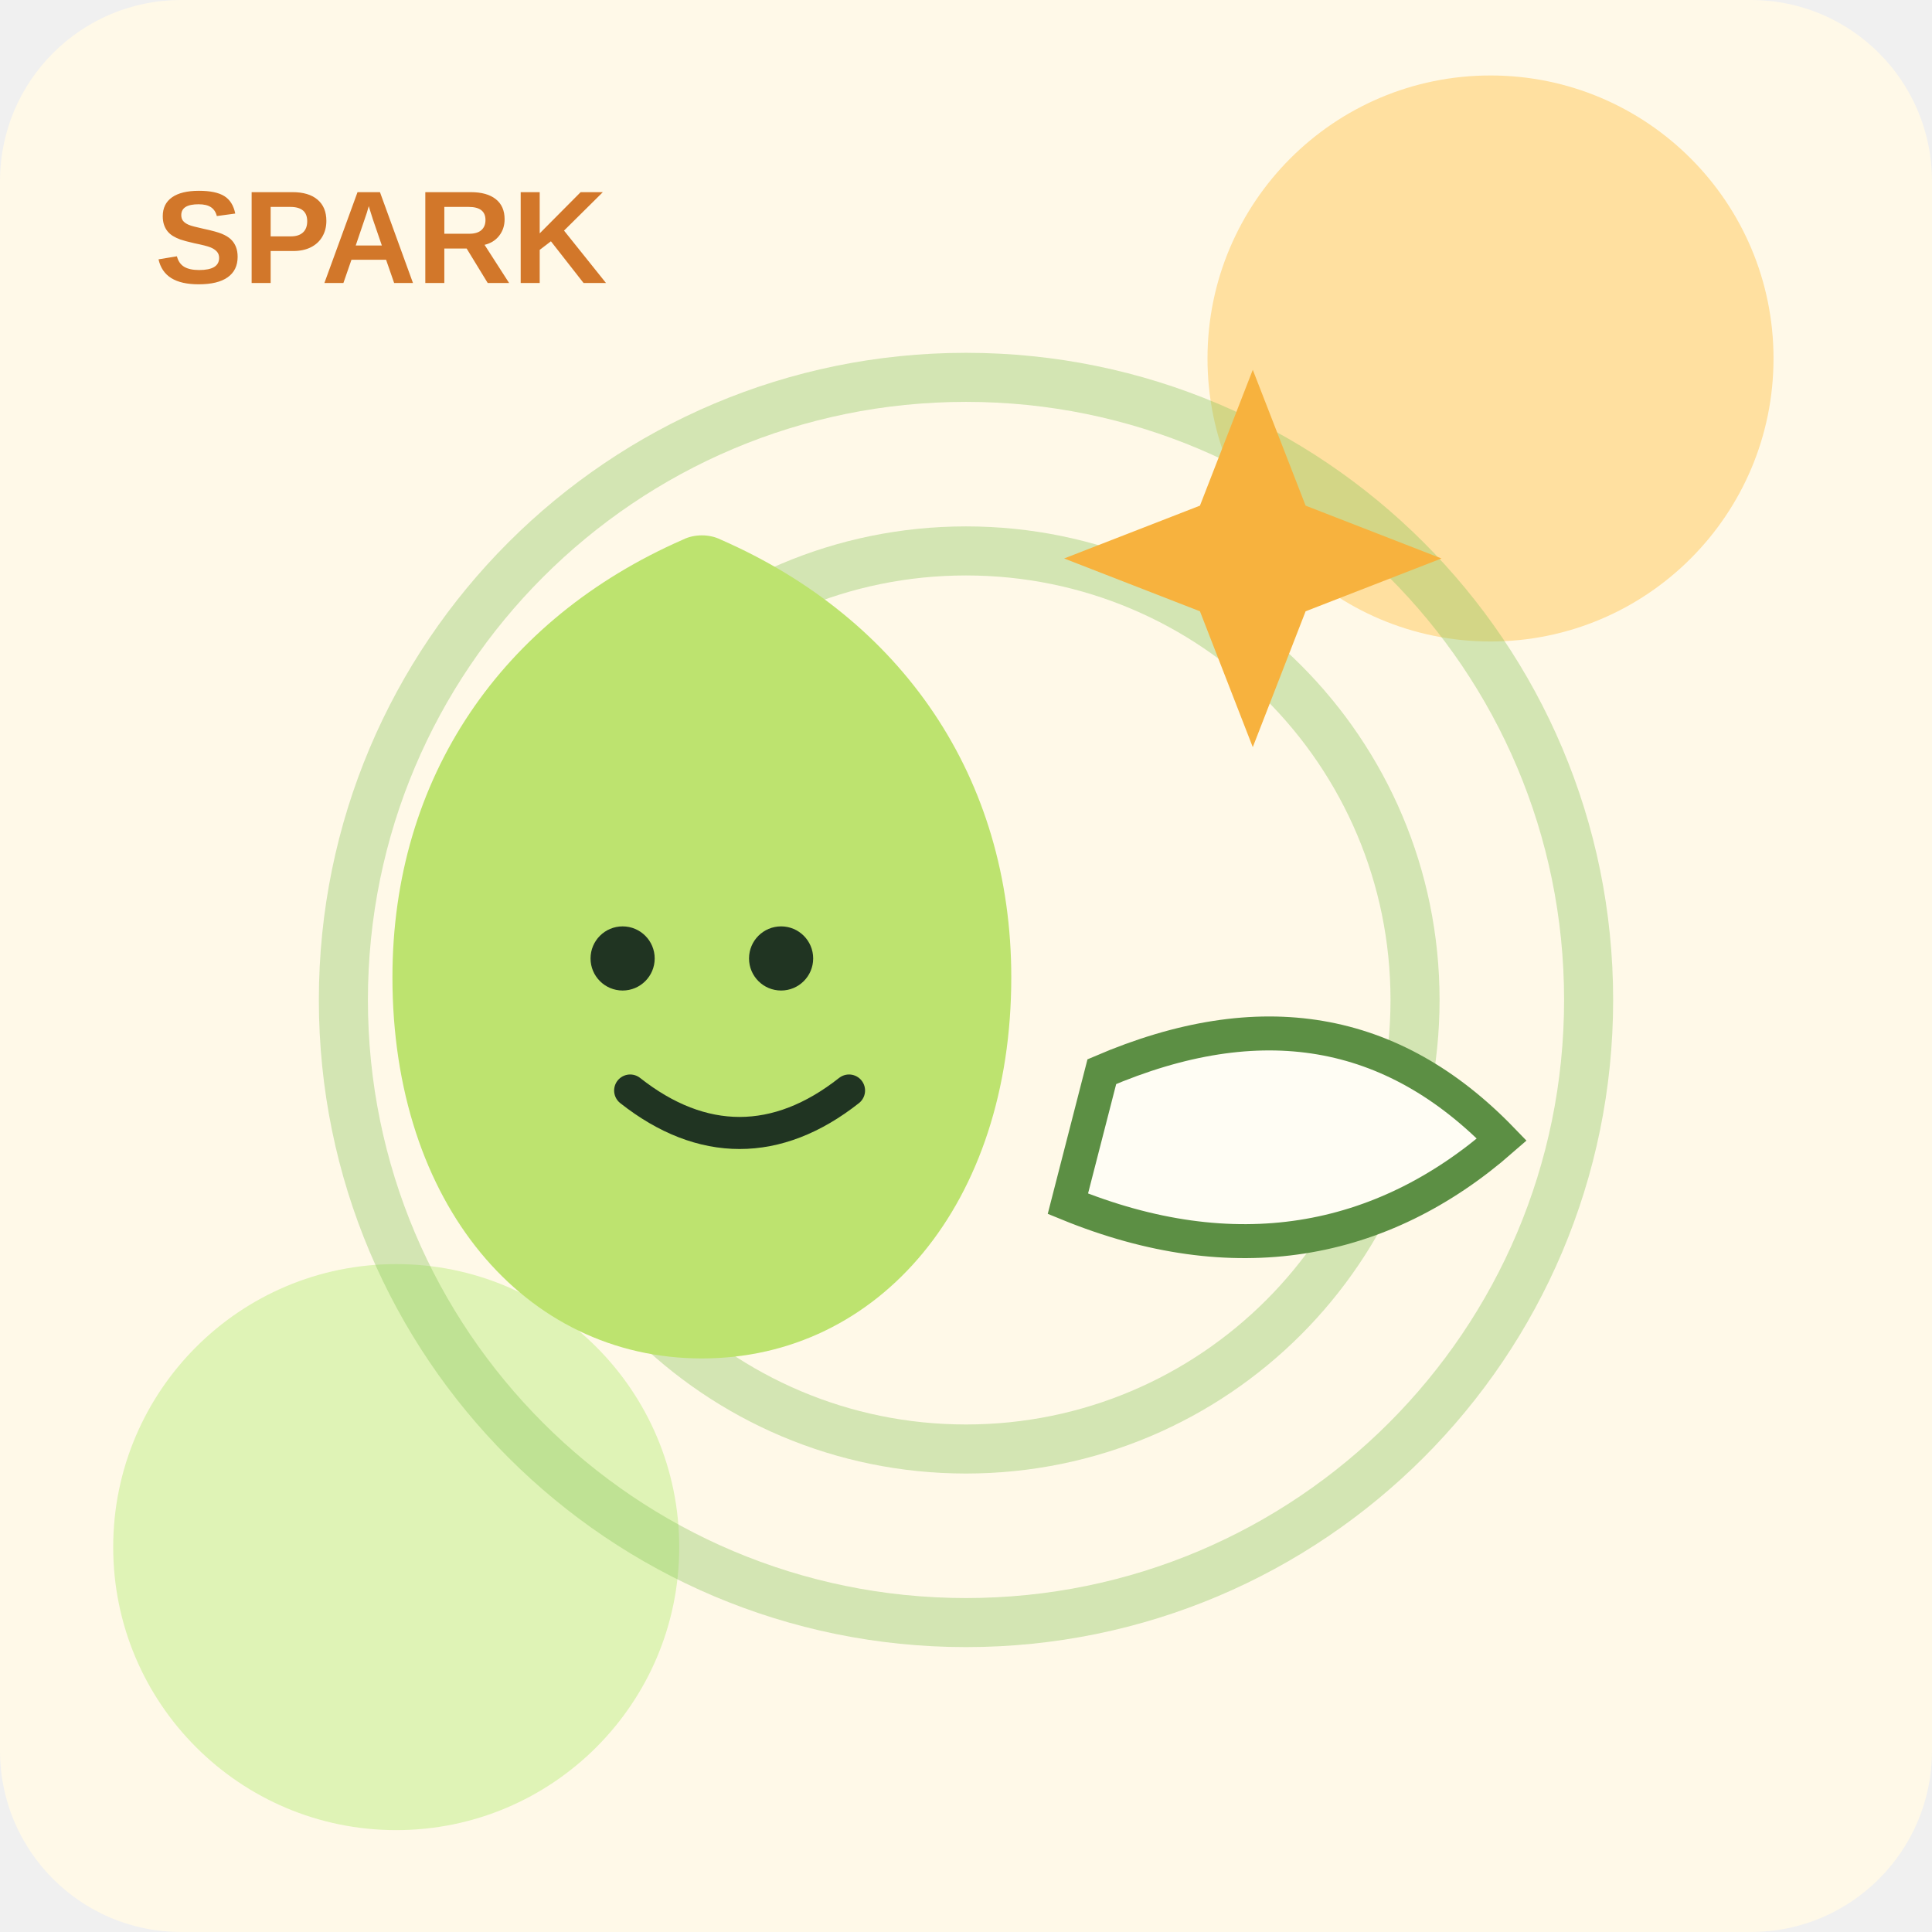
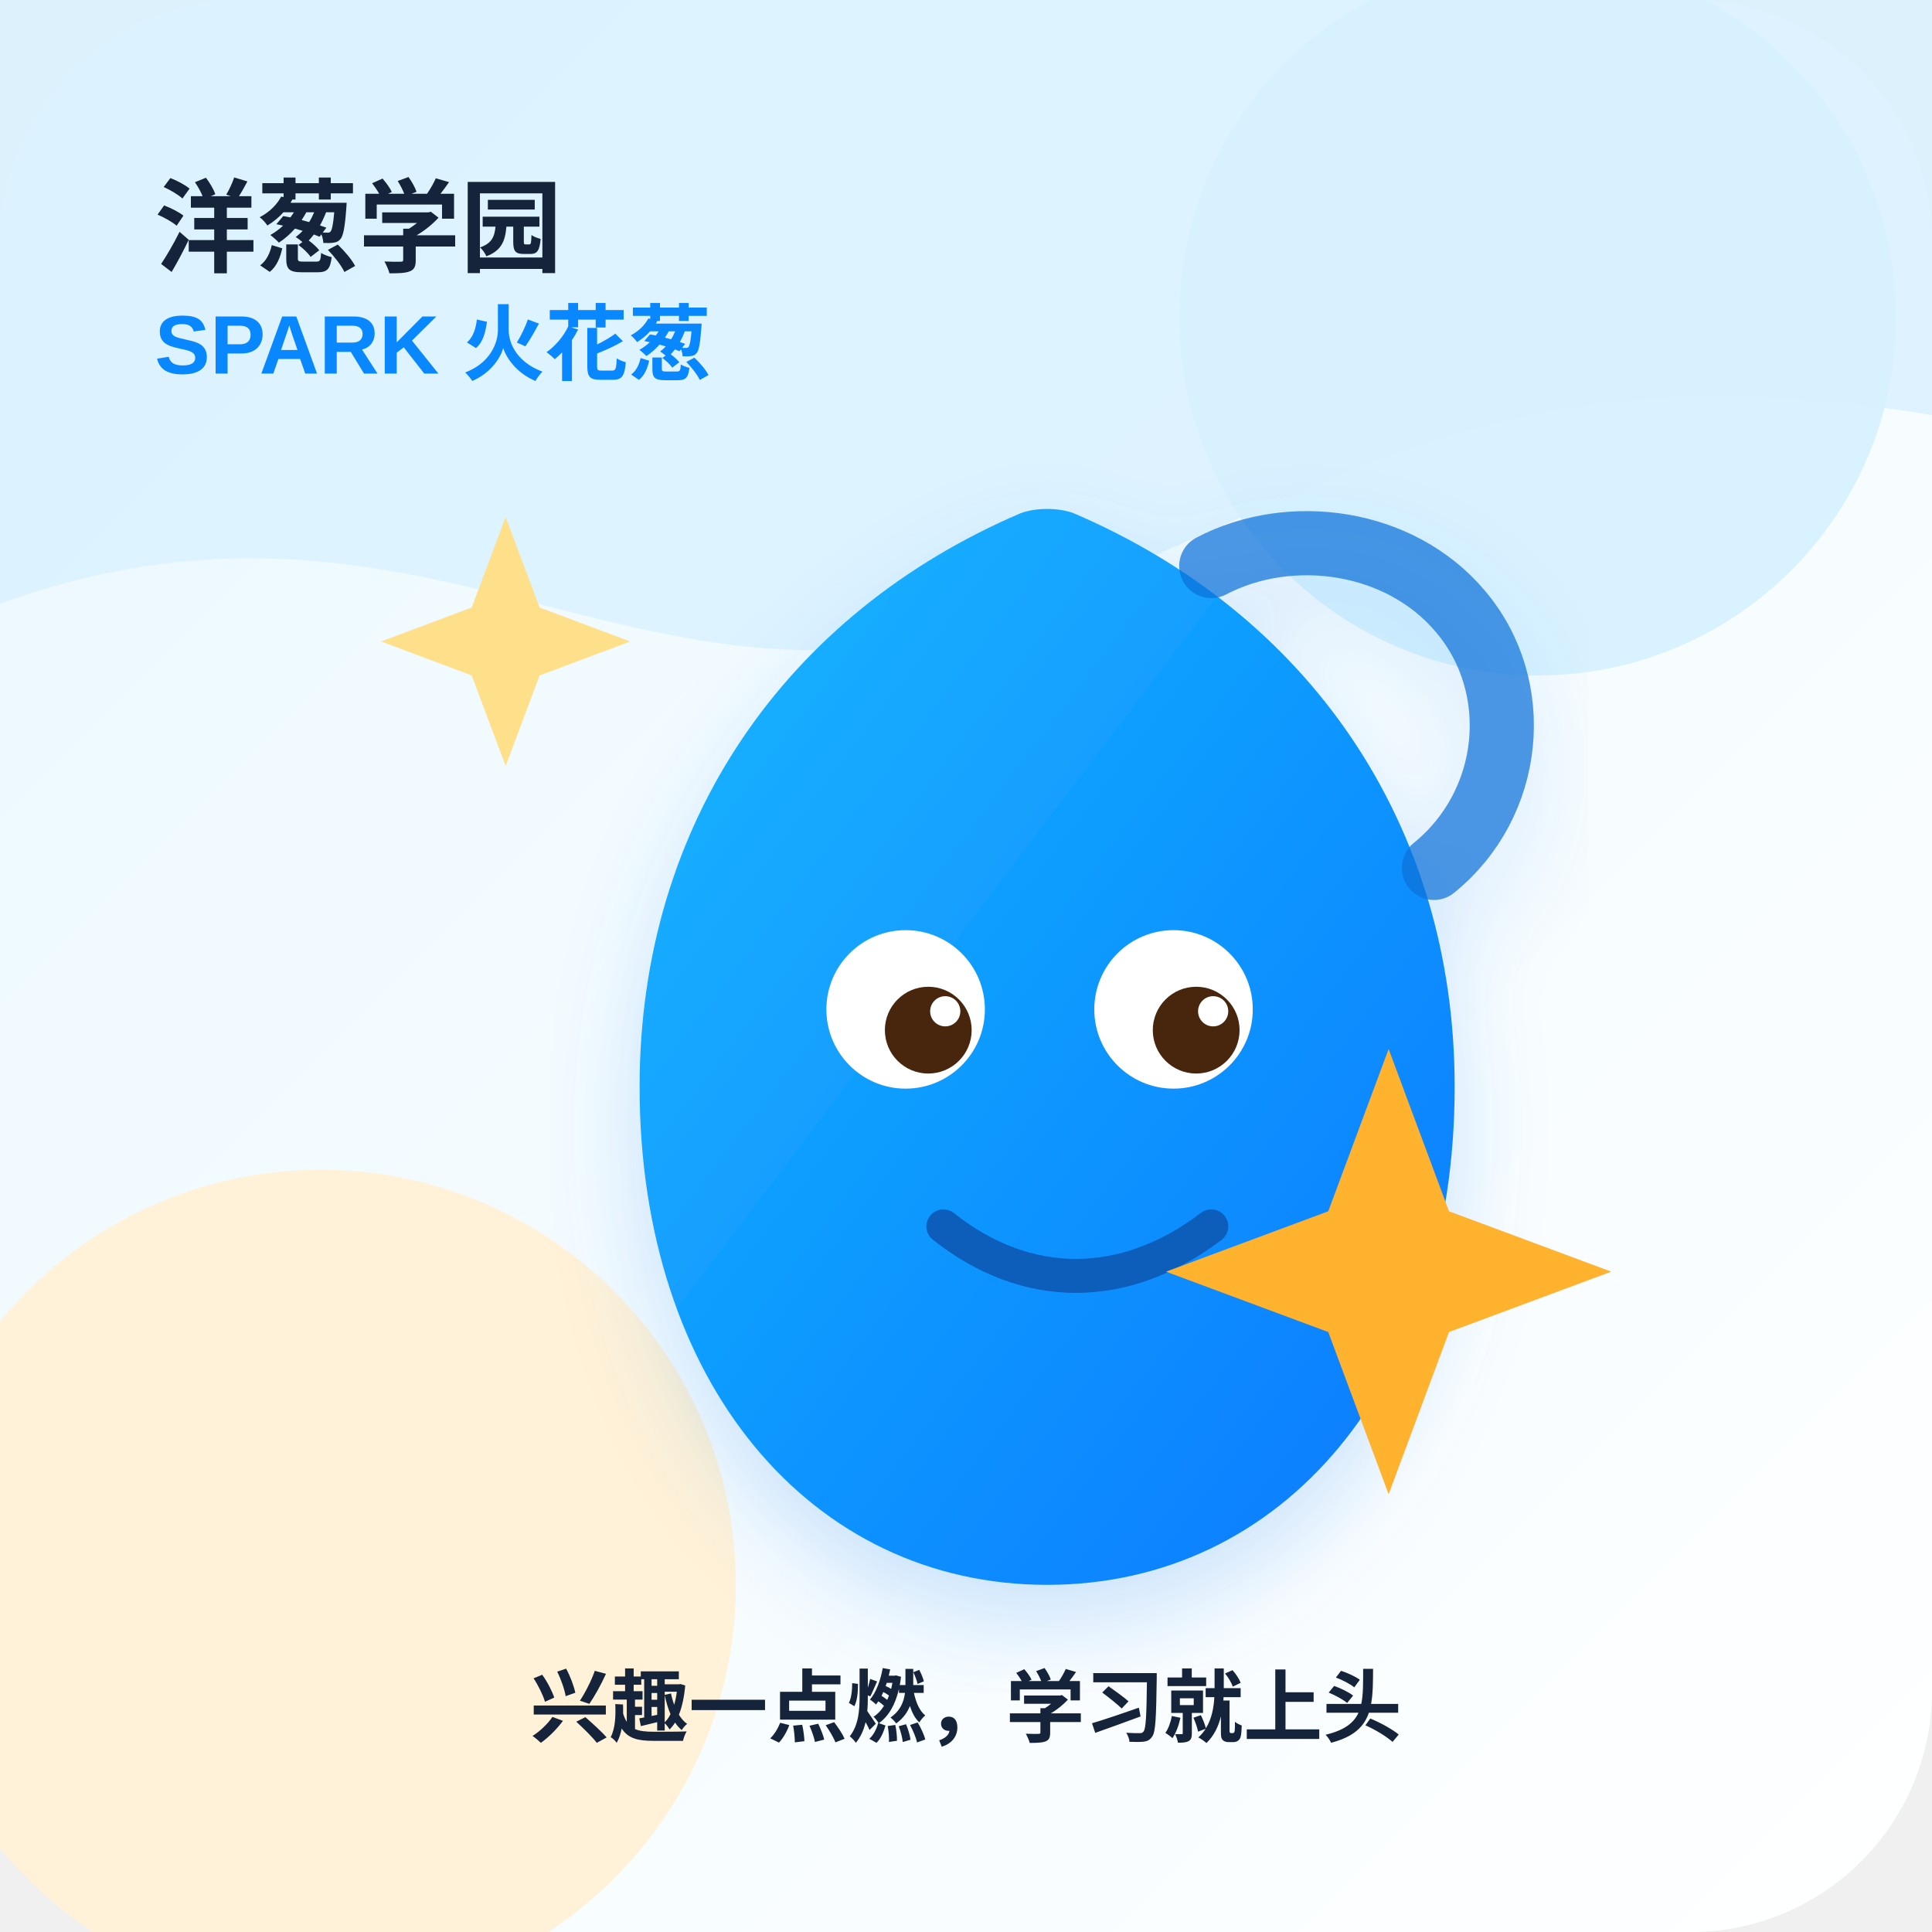
<svg xmlns="http://www.w3.org/2000/svg" viewBox="0 0 1024 1024">
-   <rect width="1024" height="1024" rx="96" fill="#fff9e8" />
-   <circle cx="790" cy="190" r="150" fill="#ffe0a0" />
-   <circle cx="210" cy="820" r="150" fill="#dff3b6" />
-   <g fill="none" stroke="#8bc45c" stroke-width="26" opacity=".38">
-     <circle cx="512" cy="530" r="330" />
-     <circle cx="512" cy="530" r="238" />
+   <defs>
+     <linearGradient id="bg" x1="0" y1="0" x2="1" y2="1">
+       <stop offset="0" stop-color="#EAF8FF" />
+       <stop offset="1" stop-color="#FFFFFF" />
+     </linearGradient>
+     <linearGradient id="onion" x1="0" y1="0" x2="1" y2="1">
+       <stop offset="0" stop-color="#19B8FF" />
+       <stop offset="1" stop-color="#0678FF" />
+     </linearGradient>
+     <filter id="s">
+       <feDropShadow dx="0" dy="22" stdDeviation="24" flood-color="#0879E9" flood-opacity=".18" />
+     </filter>
+   </defs>
+   <rect width="1024" height="1024" rx="128" fill="url(#bg)" />
+   <circle cx="815" cy="168" r="190" fill="#D8F2FF" />
+   <circle cx="170" cy="840" r="220" fill="#FFF2D8" />
+   <path d="M0 320C220 240 340 390 520 330C700 270 780 180 1024 220V0H0Z" fill="#D8F1FF" opacity=".8" />
+   <text x="82" y="140" font-family="PingFang SC,Microsoft YaHei,Arial" font-size="54" font-weight="900" fill="#15233B">洋葱学园</text>
+   <text x="82" y="198" font-family="Arial" font-size="44" font-weight="900" fill="#0987FF">SPARK 火花葱</text>
+   <g filter="url(#s)">
+     <path d="M399 280c124 53 202 164 202 304 0 157-91 264-216 264S169 741 169 584c0-140 78-251 202-304 8-3 20-3 28 0z" transform="translate(170 -8)" fill="url(#onion)" />
+     <path d="M642 300c42-22 100-14 132 24 34 40 28 102-14 136" fill="none" stroke="#0A72DA" stroke-width="34" stroke-linecap="round" opacity=".72" />
+     <circle cx="480" cy="535" r="42" fill="#fff" />
+     <circle cx="622" cy="535" r="42" fill="#fff" />
+     <circle cx="492" cy="546" r="23" fill="#47270F" />
+     <circle cx="634" cy="546" r="23" fill="#47270F" />
+     <circle cx="501" cy="536" r="8" fill="#fff" />
+     <circle cx="643" cy="536" r="8" fill="#fff" />
+     <path d="M500 650c44 35 96 35 142 0" fill="none" stroke="#075DBB" stroke-width="18" stroke-linecap="round" />
  </g>
-   <path d="M382 286c96 42 154 126 154 232 0 120-70 202-164 202s-164-82-164-202c0-106 58-190 154-232 6-3 14-3 20 0z" fill="#bde36f" />
-   <circle cx="330" cy="508" r="17" fill="#203422" />
-   <circle cx="414" cy="508" r="17" fill="#203422" />
-   <path d="M334 578c38 30 78 30 116 0" fill="none" stroke="#203422" stroke-width="17" stroke-linecap="round" />
-   <path d="M584 568c84-36 154-24 212 36-64 56-142 70-230 34z" fill="#fffdf4" stroke="#5c8f44" stroke-width="18" />
-   <path d="M636 268l28-72 28 72 72 28-72 28-28 72-28-72-72-28z" fill="#f7b23e" />
-   <text x="82" y="150" font-family="Arial" font-size="70" font-weight="800" fill="#d2772a">SPARK</text>
+   <path d="M704 642l32-86 32 86 86 32-86 32-32 86-32-86-86-32z" fill="#FFB22E" />
+   <path d="M250 322l18-48 18 48 48 18-48 18-18 48-18-48-48-18z" fill="#FFE08A" />
+   <text x="512" y="920" text-anchor="middle" font-family="PingFang SC,Microsoft YaHei,Arial" font-size="42" font-weight="900" fill="#15233B">兴趣一点燃，学习就上头</text>
</svg>
